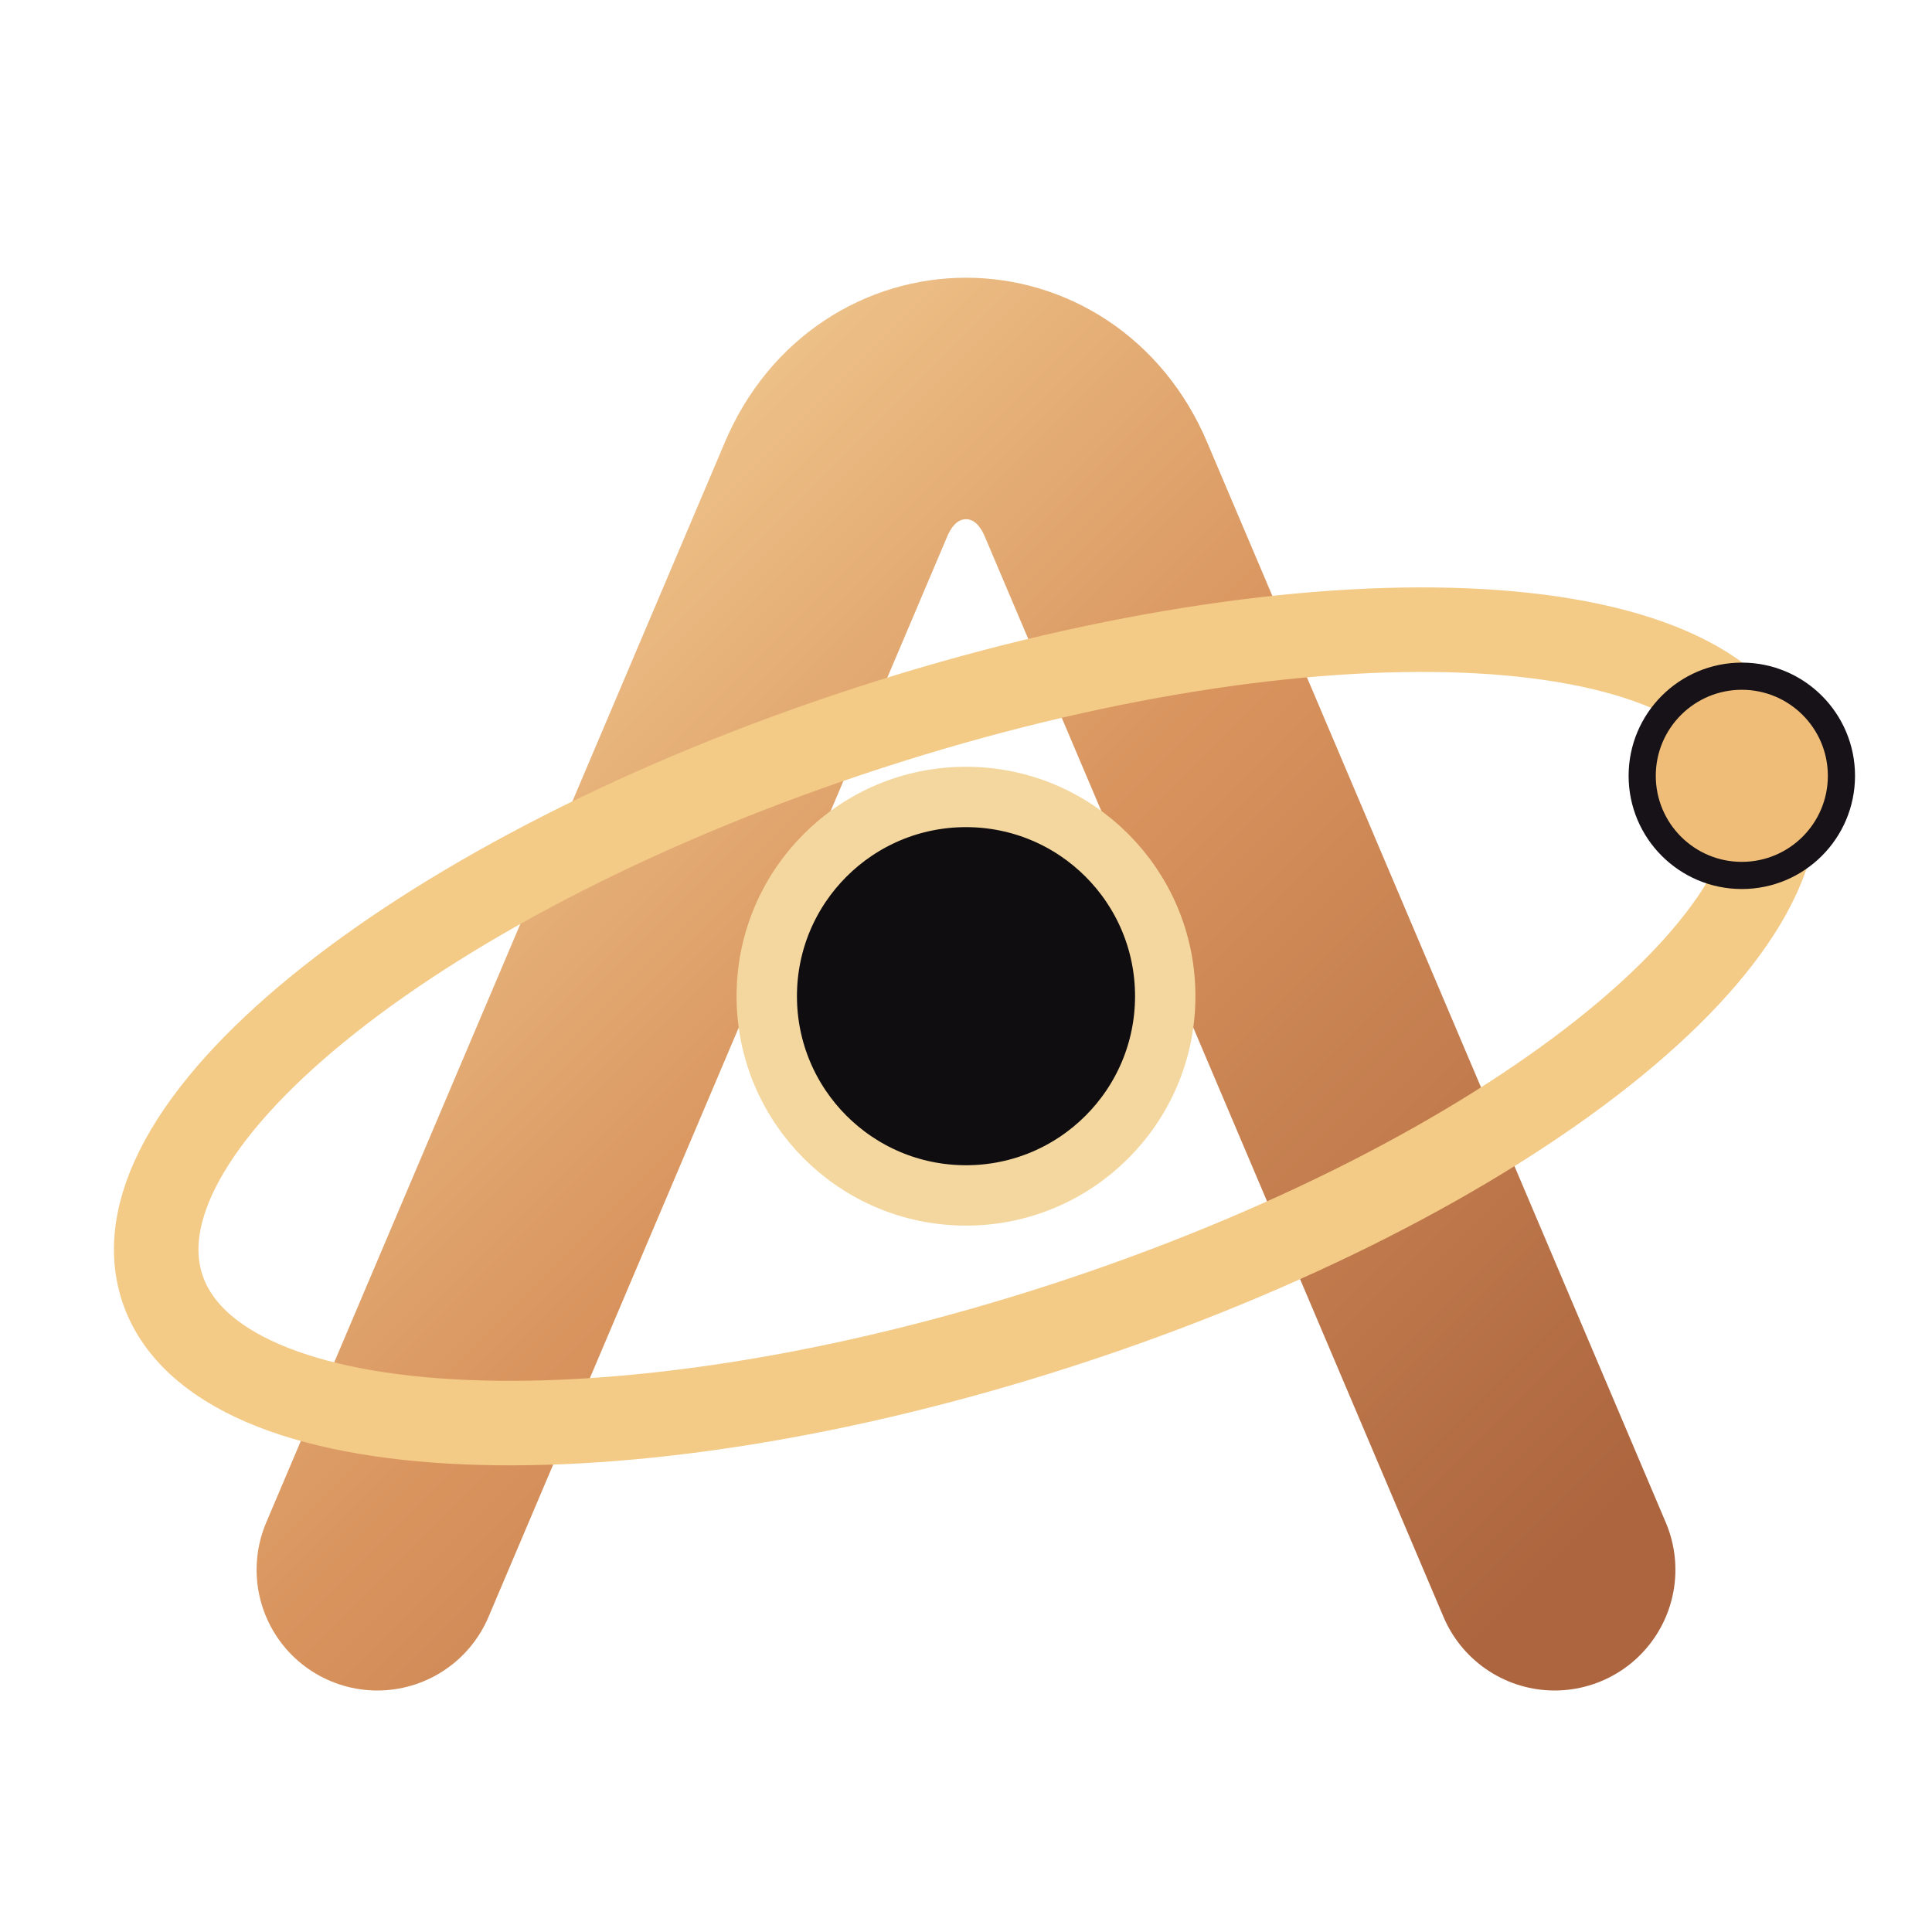
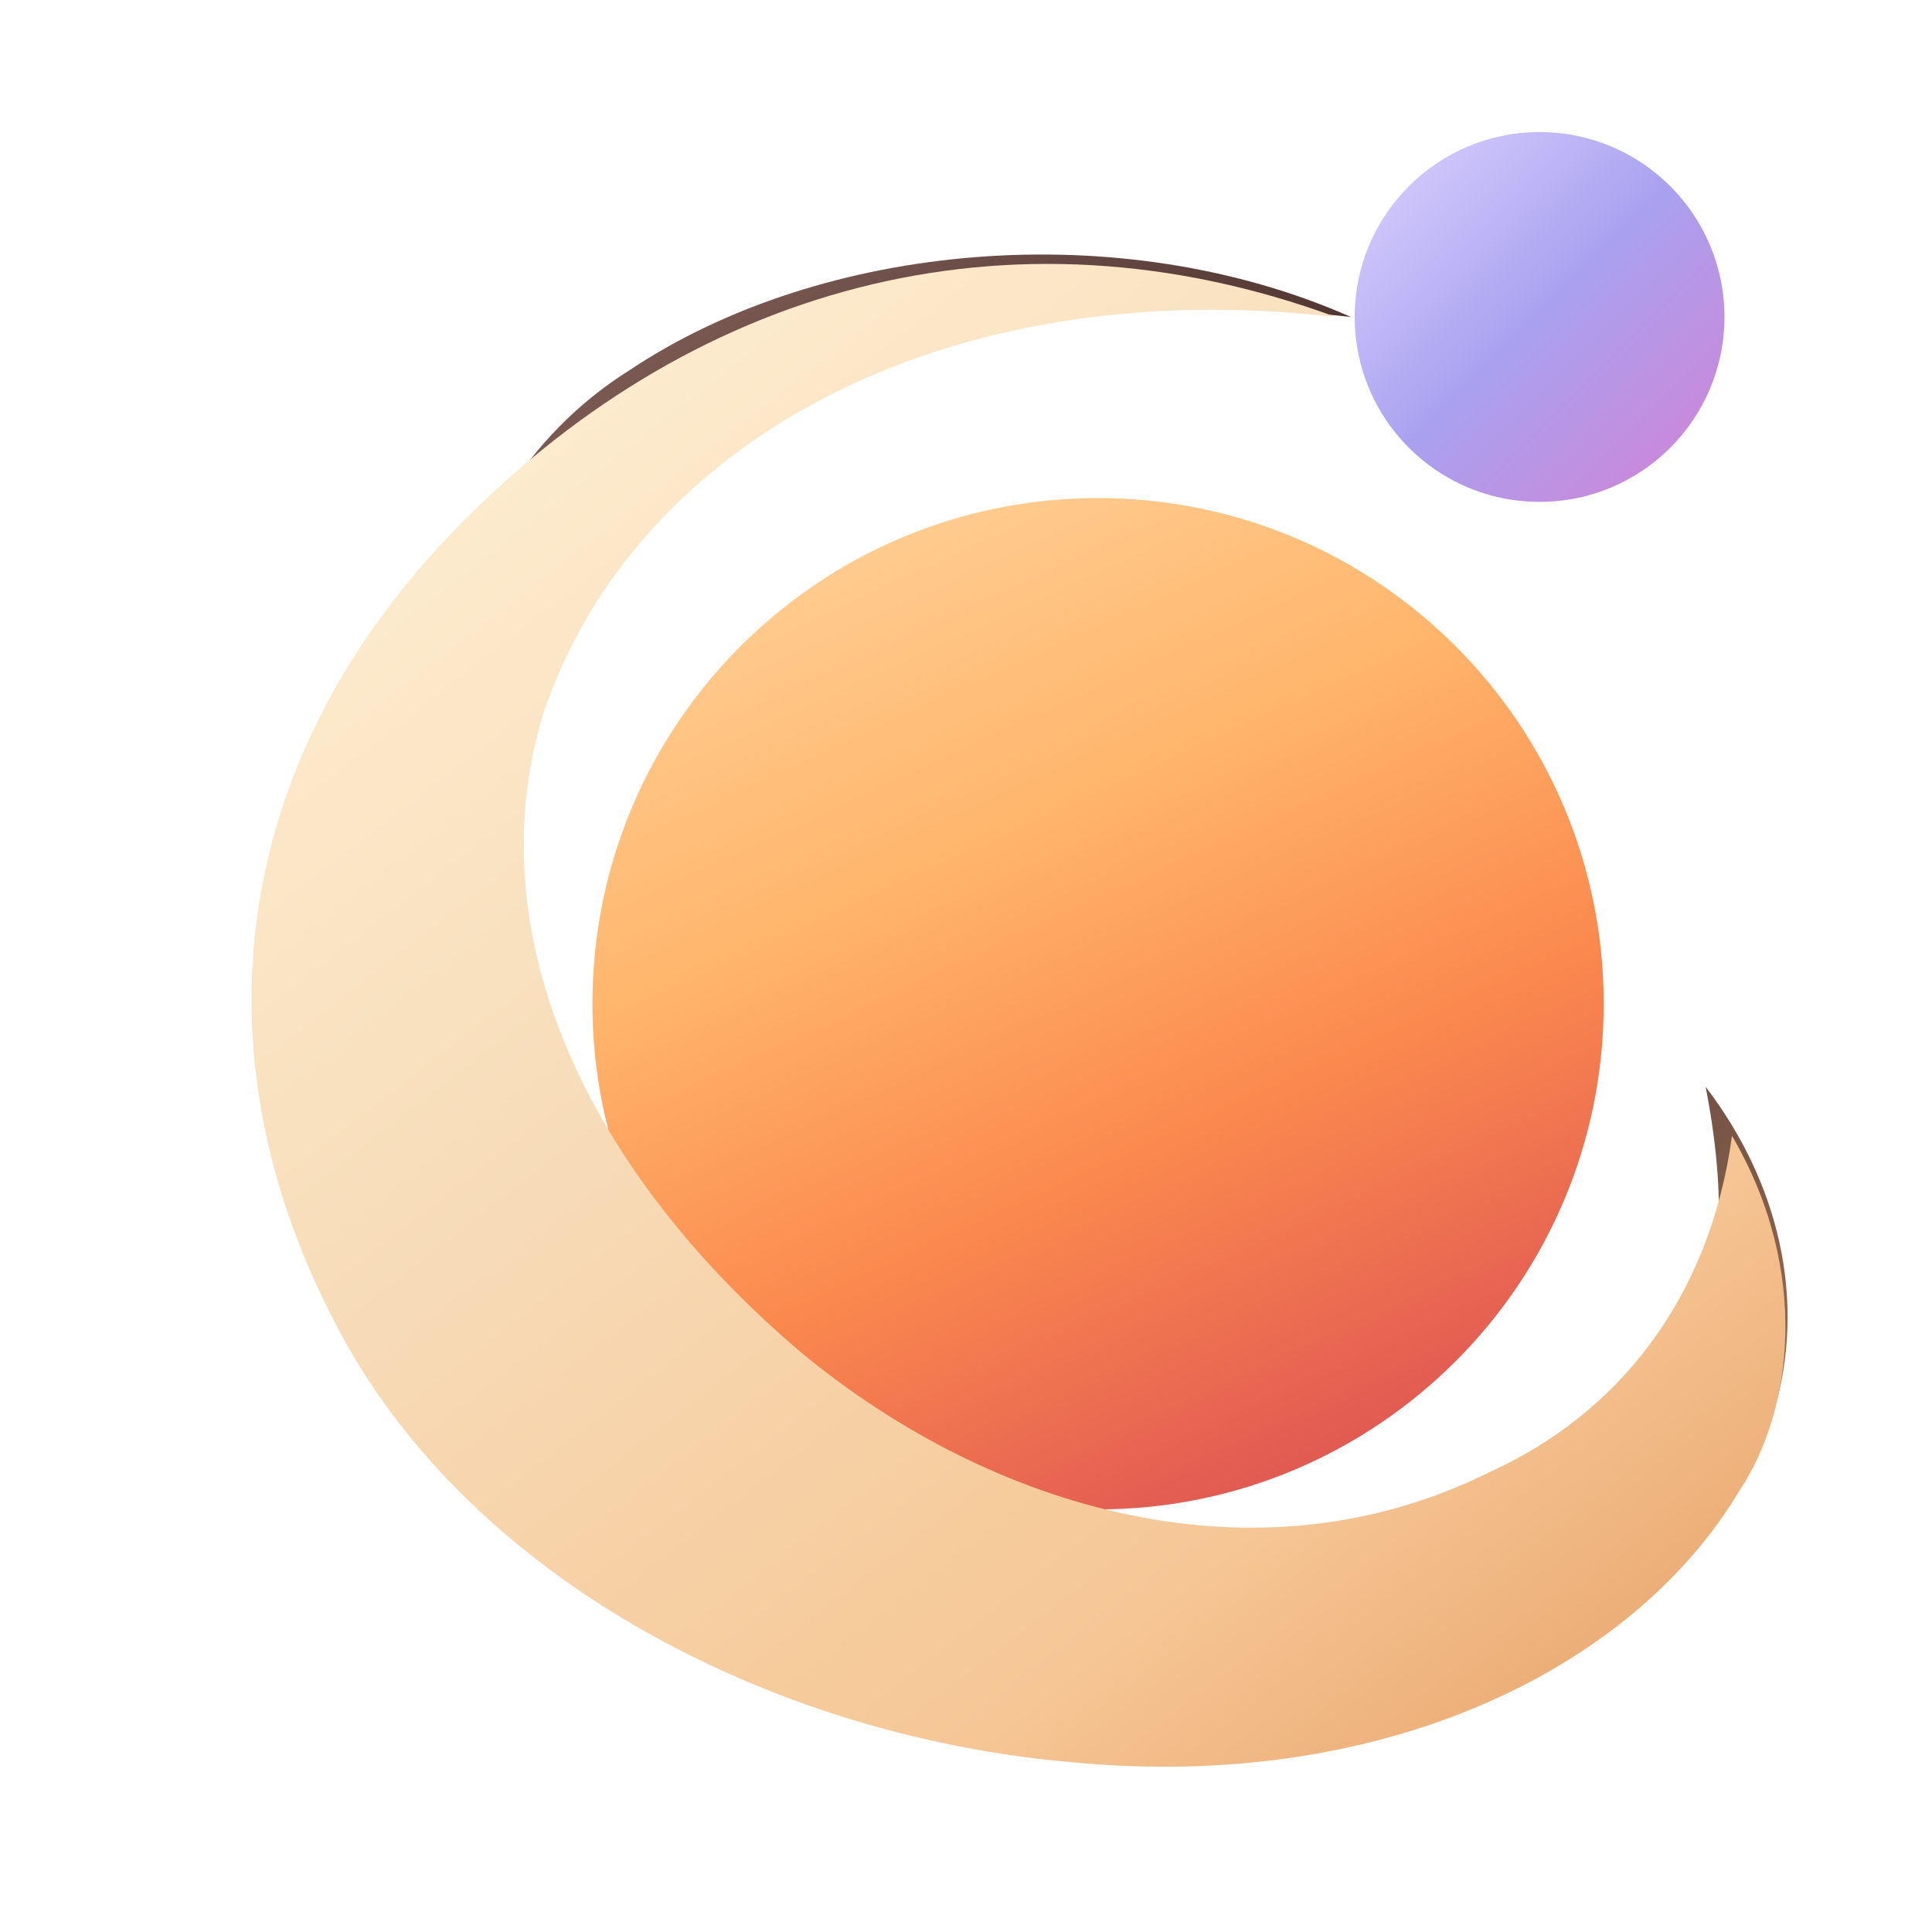
- <svg xmlns="http://www.w3.org/2000/svg" viewBox="0 0 64 64" role="img" aria-labelledby="anevum-mark-title">
+ <svg xmlns="http://www.w3.org/2000/svg" viewBox="0 0 512 512" role="img" aria-labelledby="anevum-orbit-title">
  <defs>
-     <linearGradient id="anevumCopperGold" x1="0" y1="0" x2="1" y2="1">
-       <stop offset="0" stop-color="#f6d59b" />
-       <stop offset=".48" stop-color="#d9945e" />
-       <stop offset="1" stop-color="#ac653e" />
+     <linearGradient id="orbitRibbon" x1=".1" y1="0" x2=".9" y2="1">
+       <stop offset="0" stop-color="#fff1d6" />
+       <stop offset=".42" stop-color="#f7dbb7" />
+       <stop offset=".78" stop-color="#f6c795" />
+       <stop offset="1" stop-color="#e9a56e" />
+     </linearGradient>
+     <linearGradient id="planetGlow" x1=".2" y1="0" x2=".66" y2="1">
+       <stop offset="0" stop-color="#ffd197" />
+       <stop offset=".35" stop-color="#ffb56c" />
+       <stop offset=".67" stop-color="#fb884e" />
+       <stop offset="1" stop-color="#df5753" />
+     </linearGradient>
+     <linearGradient id="purplePlanet" x1="0" y1="0" x2="1" y2="1">
+       <stop offset="0" stop-color="#ddd4ff" />
+       <stop offset=".50" stop-color="#a9a1ef" />
+       <stop offset="1" stop-color="#d481d5" />
+     </linearGradient>
+     <linearGradient id="innerBronze" x1="0" y1="0" x2="1" y2="1">
+       <stop offset="0" stop-color="#8f6a62" />
+       <stop offset=".6" stop-color="#49302d" />
+       <stop offset="1" stop-color="#b98467" />
+     </linearGradient>
+     <linearGradient id="rightBronze" x1="0" y1="0" x2=".9" y2="1">
+       <stop offset="0" stop-color="#332524" />
+       <stop offset="1" stop-color="#af7555" />
    </linearGradient>
  </defs>
-   <path d="M12.5 52 27.7 16.2c1.7-4 6.9-4 8.6 0L51.5 52" fill="none" stroke="url(#anevumCopperGold)" stroke-width="8" stroke-linecap="round" stroke-linejoin="round" />
-   <ellipse cx="32" cy="34" rx="28" ry="10.4" transform="rotate(-18 32 34)" fill="none" stroke="#f3ca86" stroke-width="2.8" />
-   <circle cx="32" cy="33" r="6.6" fill="#100d11" stroke="#f4d79e" stroke-width="2" />
-   <circle cx="57.7" cy="25.7" r="3.3" fill="#efbd77" stroke="#171217" stroke-width=".9" />
+   <path d="M134 184 C133 119 222 69 358 84 C297 57 218 64 167 98 C111 133 102 213 134 267 C129 229 130 206 134 184Z" fill="url(#innerBronze)" />
+   <circle cx="291" cy="266" r="134" fill="url(#planetGlow)" />
+   <circle cx="408" cy="84" r="49" fill="url(#purplePlanet)" />
+   <path d="M168 318 C218 399 310 441 401 403 C449 383 463 344 452 288 C491 339 478 408 409 437 C312 472 215 442 162 381Z" fill="url(#rightBronze)" opacity=".95" />
+   <path d="M354 84 C267 52 182 76 119 142 C61 203 52 279 88 349 C122 417 203 460 284 467 C367 475 433 442 461 395 C475 374 480 337 459 301 C453 345 428 375 395 390 C333 421 263 400 213 359 C156 311 126 248 144 189 C168 118 249 72 354 84Z" fill="url(#orbitRibbon)" />
</svg>
